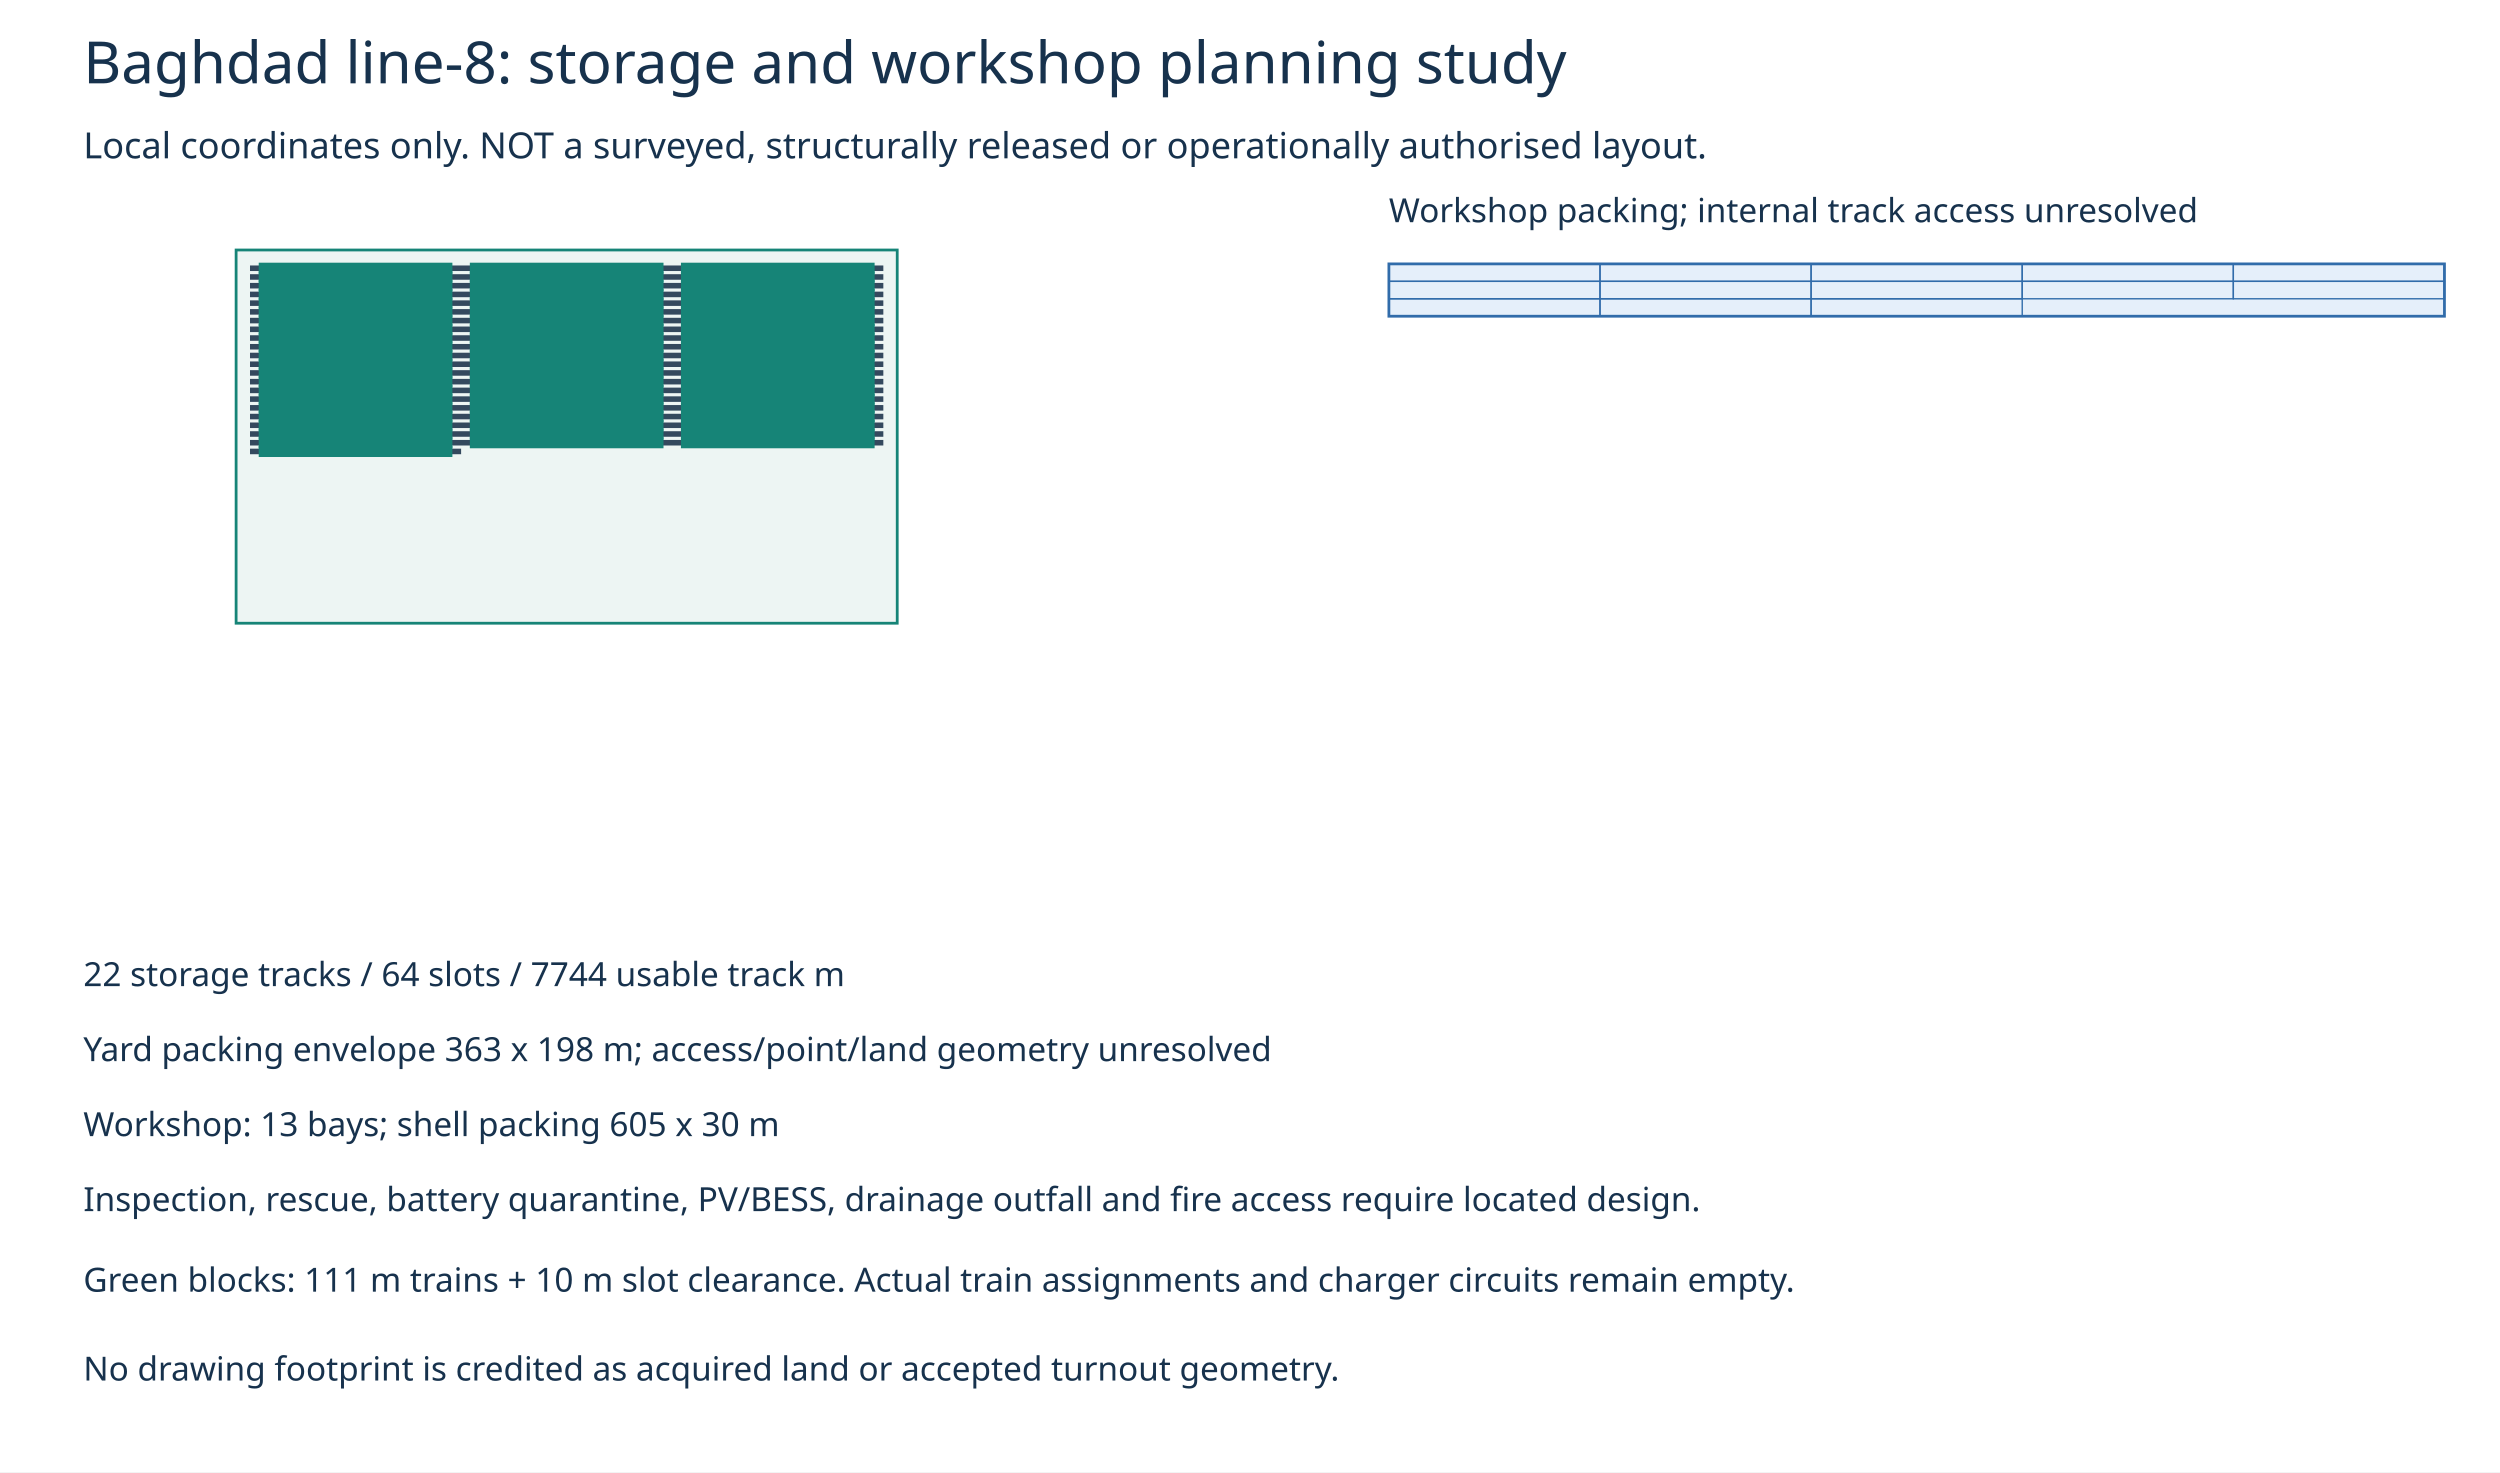
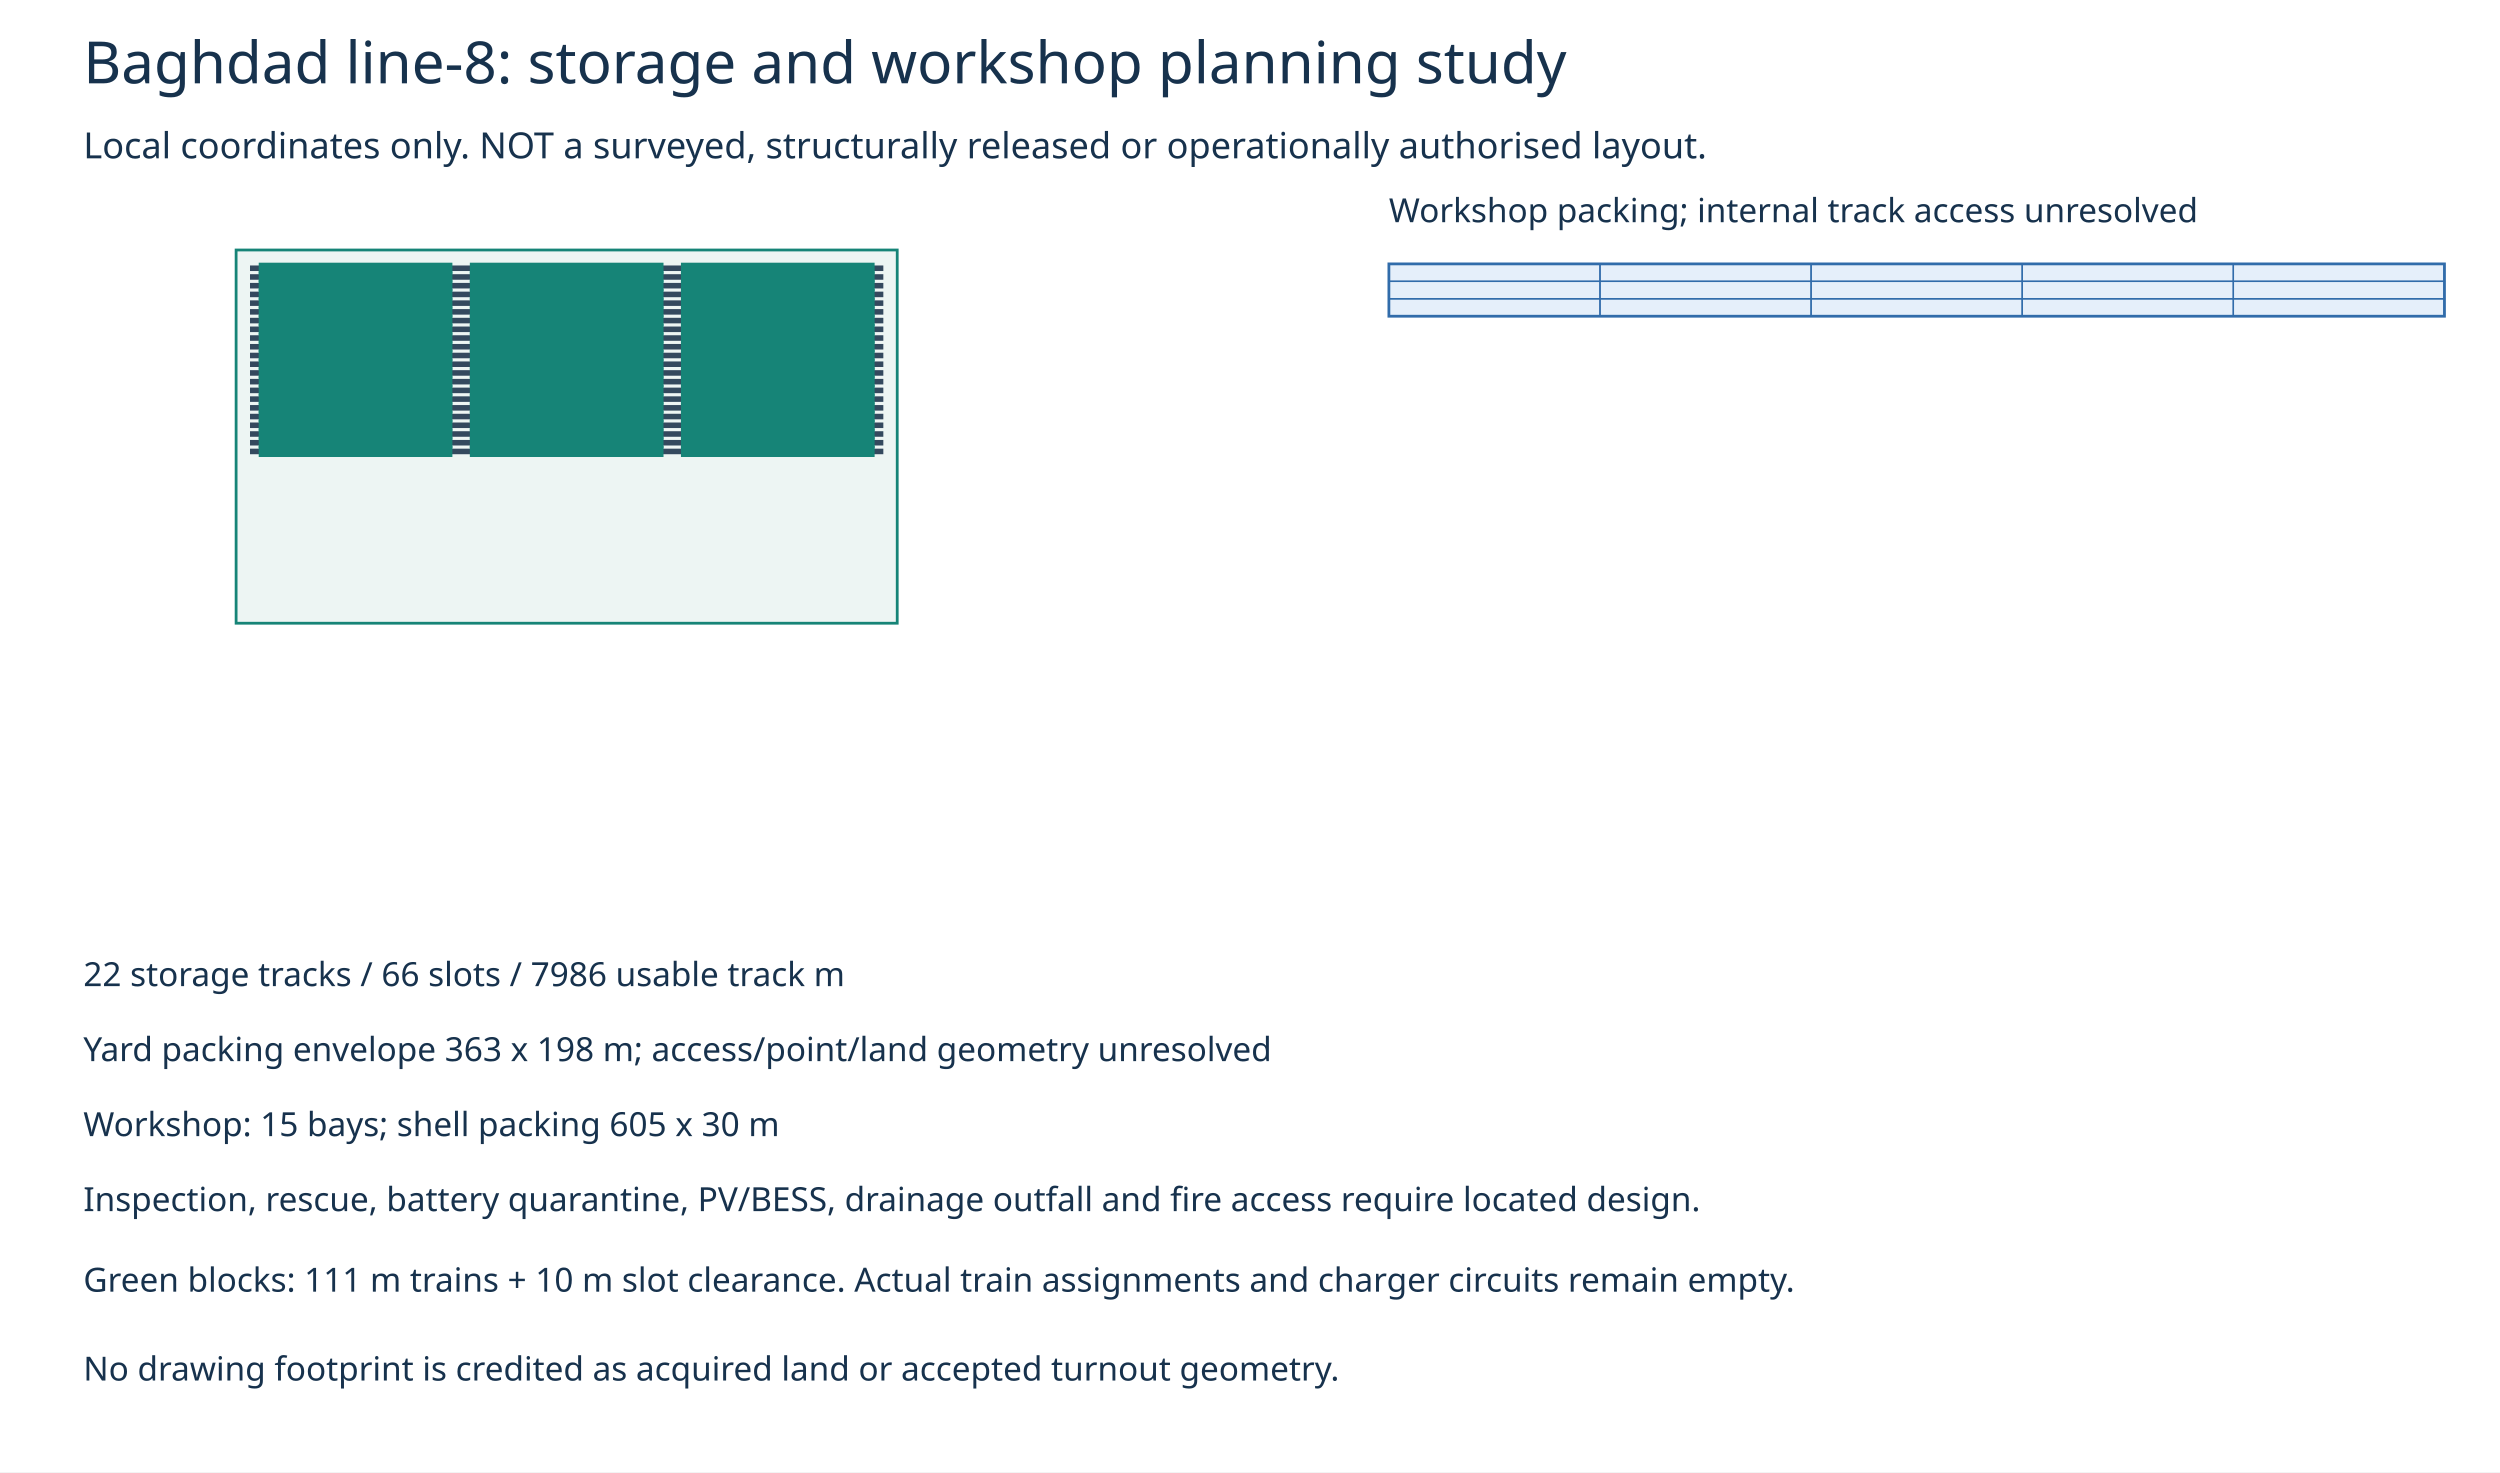
<svg xmlns="http://www.w3.org/2000/svg" width="900" height="530" viewBox="0 0 900 530">
  <rect width="900" height="530" fill="white" />
  <g font-family="sans-serif" fill="#17324d">
    <text x="30" y="30" font-size="21">Baghdad line-8: storage and workshop planning study</text>
    <text x="30" y="57" font-size="13">Local coordinates only. NOT a surveyed, structurally released or operationally authorised layout.</text>
    <rect x="85" y="90" width="238.00" height="134.36" fill="#edf5f3" stroke="#168477" />
    <path d="M90 96.57 H318.00" stroke="#34495e" stroke-width="2" />
    <rect x="93.14" y="94.57" width="69.72" height="4" fill="#168477" />
    <rect x="169.14" y="94.57" width="69.72" height="4" fill="#168477" />
    <rect x="245.14" y="94.57" width="69.72" height="4" fill="#168477" />
    <path d="M90 99.71 H318.00" stroke="#34495e" stroke-width="2" />
    <rect x="93.14" y="97.71" width="69.72" height="4" fill="#168477" />
    <rect x="169.14" y="97.71" width="69.72" height="4" fill="#168477" />
    <rect x="245.14" y="97.71" width="69.72" height="4" fill="#168477" />
    <path d="M90 102.85 H318.00" stroke="#34495e" stroke-width="2" />
    <rect x="93.14" y="100.85" width="69.72" height="4" fill="#168477" />
    <rect x="169.14" y="100.85" width="69.72" height="4" fill="#168477" />
    <rect x="245.14" y="100.85" width="69.72" height="4" fill="#168477" />
    <path d="M90 105.99 H318.00" stroke="#34495e" stroke-width="2" />
    <rect x="93.14" y="103.99" width="69.72" height="4" fill="#168477" />
    <rect x="169.14" y="103.99" width="69.72" height="4" fill="#168477" />
    <rect x="245.14" y="103.99" width="69.72" height="4" fill="#168477" />
    <path d="M90 109.13 H318.00" stroke="#34495e" stroke-width="2" />
    <rect x="93.14" y="107.13" width="69.72" height="4" fill="#168477" />
    <rect x="169.14" y="107.13" width="69.72" height="4" fill="#168477" />
    <rect x="245.14" y="107.13" width="69.72" height="4" fill="#168477" />
    <path d="M90 112.27 H318.00" stroke="#34495e" stroke-width="2" />
    <rect x="93.14" y="110.27" width="69.72" height="4" fill="#168477" />
    <rect x="169.14" y="110.27" width="69.72" height="4" fill="#168477" />
    <rect x="245.14" y="110.27" width="69.72" height="4" fill="#168477" />
    <path d="M90 115.41 H318.00" stroke="#34495e" stroke-width="2" />
    <rect x="93.14" y="113.41" width="69.72" height="4" fill="#168477" />
    <rect x="169.14" y="113.41" width="69.72" height="4" fill="#168477" />
    <rect x="245.14" y="113.41" width="69.72" height="4" fill="#168477" />
    <path d="M90 118.55 H318.00" stroke="#34495e" stroke-width="2" />
    <rect x="93.14" y="116.55" width="69.72" height="4" fill="#168477" />
    <rect x="169.14" y="116.55" width="69.72" height="4" fill="#168477" />
    <rect x="245.14" y="116.55" width="69.72" height="4" fill="#168477" />
    <path d="M90 121.69 H318.00" stroke="#34495e" stroke-width="2" />
    <rect x="93.14" y="119.69" width="69.72" height="4" fill="#168477" />
    <rect x="169.14" y="119.69" width="69.72" height="4" fill="#168477" />
    <rect x="245.14" y="119.69" width="69.72" height="4" fill="#168477" />
    <path d="M90 124.83 H318.00" stroke="#34495e" stroke-width="2" />
    <rect x="93.14" y="122.83" width="69.72" height="4" fill="#168477" />
    <rect x="169.14" y="122.83" width="69.72" height="4" fill="#168477" />
    <rect x="245.14" y="122.83" width="69.72" height="4" fill="#168477" />
    <path d="M90 127.98 H318.00" stroke="#34495e" stroke-width="2" />
    <rect x="93.14" y="125.98" width="69.72" height="4" fill="#168477" />
    <rect x="169.14" y="125.98" width="69.72" height="4" fill="#168477" />
    <rect x="245.14" y="125.98" width="69.72" height="4" fill="#168477" />
    <path d="M90 131.12 H318.00" stroke="#34495e" stroke-width="2" />
    <rect x="93.14" y="129.12" width="69.72" height="4" fill="#168477" />
    <rect x="169.14" y="129.12" width="69.72" height="4" fill="#168477" />
    <rect x="245.14" y="129.12" width="69.72" height="4" fill="#168477" />
    <path d="M90 134.26 H318.00" stroke="#34495e" stroke-width="2" />
    <rect x="93.14" y="132.26" width="69.72" height="4" fill="#168477" />
    <rect x="169.14" y="132.26" width="69.72" height="4" fill="#168477" />
    <rect x="245.14" y="132.26" width="69.72" height="4" fill="#168477" />
    <path d="M90 137.40 H318.00" stroke="#34495e" stroke-width="2" />
    <rect x="93.14" y="135.40" width="69.72" height="4" fill="#168477" />
    <rect x="169.14" y="135.40" width="69.72" height="4" fill="#168477" />
    <rect x="245.14" y="135.40" width="69.72" height="4" fill="#168477" />
    <path d="M90 140.54 H318.00" stroke="#34495e" stroke-width="2" />
    <rect x="93.14" y="138.54" width="69.72" height="4" fill="#168477" />
    <rect x="169.14" y="138.54" width="69.72" height="4" fill="#168477" />
    <rect x="245.14" y="138.54" width="69.72" height="4" fill="#168477" />
    <path d="M90 143.68 H318.00" stroke="#34495e" stroke-width="2" />
    <rect x="93.14" y="141.68" width="69.72" height="4" fill="#168477" />
    <rect x="169.14" y="141.68" width="69.72" height="4" fill="#168477" />
    <rect x="245.14" y="141.68" width="69.72" height="4" fill="#168477" />
    <path d="M90 146.82 H318.00" stroke="#34495e" stroke-width="2" />
    <rect x="93.14" y="144.82" width="69.72" height="4" fill="#168477" />
    <rect x="169.14" y="144.82" width="69.72" height="4" fill="#168477" />
    <rect x="245.14" y="144.82" width="69.72" height="4" fill="#168477" />
    <path d="M90 149.96 H318.00" stroke="#34495e" stroke-width="2" />
    <rect x="93.14" y="147.96" width="69.72" height="4" fill="#168477" />
    <rect x="169.14" y="147.96" width="69.72" height="4" fill="#168477" />
    <rect x="245.14" y="147.96" width="69.72" height="4" fill="#168477" />
    <path d="M90 153.10 H318.00" stroke="#34495e" stroke-width="2" />
    <rect x="93.14" y="151.10" width="69.72" height="4" fill="#168477" />
    <rect x="169.14" y="151.10" width="69.72" height="4" fill="#168477" />
    <rect x="245.14" y="151.10" width="69.72" height="4" fill="#168477" />
    <path d="M90 156.24 H318.00" stroke="#34495e" stroke-width="2" />
    <rect x="93.14" y="154.24" width="69.72" height="4" fill="#168477" />
    <rect x="169.14" y="154.24" width="69.72" height="4" fill="#168477" />
    <rect x="245.14" y="154.24" width="69.72" height="4" fill="#168477" />
    <path d="M90 159.38 H318.00" stroke="#34495e" stroke-width="2" />
    <rect x="93.14" y="157.38" width="69.72" height="4" fill="#168477" />
    <rect x="169.14" y="157.38" width="69.72" height="4" fill="#168477" />
    <rect x="245.14" y="157.38" width="69.72" height="4" fill="#168477" />
-     <path d="M90 162.52 H166.00" stroke="#34495e" stroke-width="2" />
+     <path d="M90 162.52 H318.00" stroke="#34495e" stroke-width="2" />
    <rect x="93.14" y="160.52" width="69.72" height="4" fill="#168477" />
+     <rect x="169.14" y="160.52" width="69.72" height="4" fill="#168477" />
+     <rect x="245.14" y="160.52" width="69.72" height="4" fill="#168477" />
    <rect x="500" y="95" width="380.00" height="18.84" fill="#e5effa" stroke="#316caa" />
    <rect x="500.00" y="95.00" width="76.00" height="6.28" fill="none" stroke="#316caa" stroke-width="0.5" />
    <rect x="576.00" y="95.00" width="76.00" height="6.28" fill="none" stroke="#316caa" stroke-width="0.5" />
    <rect x="652.00" y="95.00" width="76.00" height="6.28" fill="none" stroke="#316caa" stroke-width="0.5" />
    <rect x="728.00" y="95.00" width="76.00" height="6.28" fill="none" stroke="#316caa" stroke-width="0.5" />
    <rect x="804.00" y="95.00" width="76.00" height="6.28" fill="none" stroke="#316caa" stroke-width="0.5" />
    <rect x="500.00" y="101.28" width="76.00" height="6.28" fill="none" stroke="#316caa" stroke-width="0.5" />
    <rect x="576.00" y="101.28" width="76.00" height="6.28" fill="none" stroke="#316caa" stroke-width="0.5" />
    <rect x="652.00" y="101.28" width="76.00" height="6.28" fill="none" stroke="#316caa" stroke-width="0.5" />
    <rect x="728.00" y="101.28" width="76.00" height="6.28" fill="none" stroke="#316caa" stroke-width="0.5" />
    <rect x="804.00" y="101.28" width="76.00" height="6.28" fill="none" stroke="#316caa" stroke-width="0.5" />
    <rect x="500.00" y="107.56" width="76.00" height="6.28" fill="none" stroke="#316caa" stroke-width="0.5" />
    <rect x="576.00" y="107.56" width="76.00" height="6.28" fill="none" stroke="#316caa" stroke-width="0.5" />
    <rect x="652.00" y="107.56" width="76.00" height="6.28" fill="none" stroke="#316caa" stroke-width="0.5" />
+     <rect x="728.00" y="107.56" width="76.00" height="6.28" fill="none" stroke="#316caa" stroke-width="0.5" />
+     <rect x="804.00" y="107.56" width="76.00" height="6.28" fill="none" stroke="#316caa" stroke-width="0.5" />
    <text x="500" y="80" font-size="12">Workshop packing; internal track access unresolved</text>
-     <text x="30" y="355">22 storage tracks / 64 slots / 7744 usable track m</text>
+     <text x="30" y="355">22 storage tracks / 66 slots / 7986 usable track m</text>
    <text x="30" y="382">Yard packing envelope 363 x 198 m; access/point/land geometry unresolved</text>
-     <text x="30" y="409">Workshop: 13 bays; shell packing 605 x 30 m</text>
+     <text x="30" y="409">Workshop: 15 bays; shell packing 605 x 30 m</text>
    <text x="30" y="436">Inspection, rescue, battery quarantine, PV/BESS, drainage outfall and fire access require located design.</text>
    <text x="30" y="465">Green blocks: 111 m trains + 10 m slot clearance. Actual train assignments and charger circuits remain empty.</text>
    <text x="30" y="497">No drawing footprint is credited as acquired land or accepted turnout geometry.</text>
  </g>
</svg>
